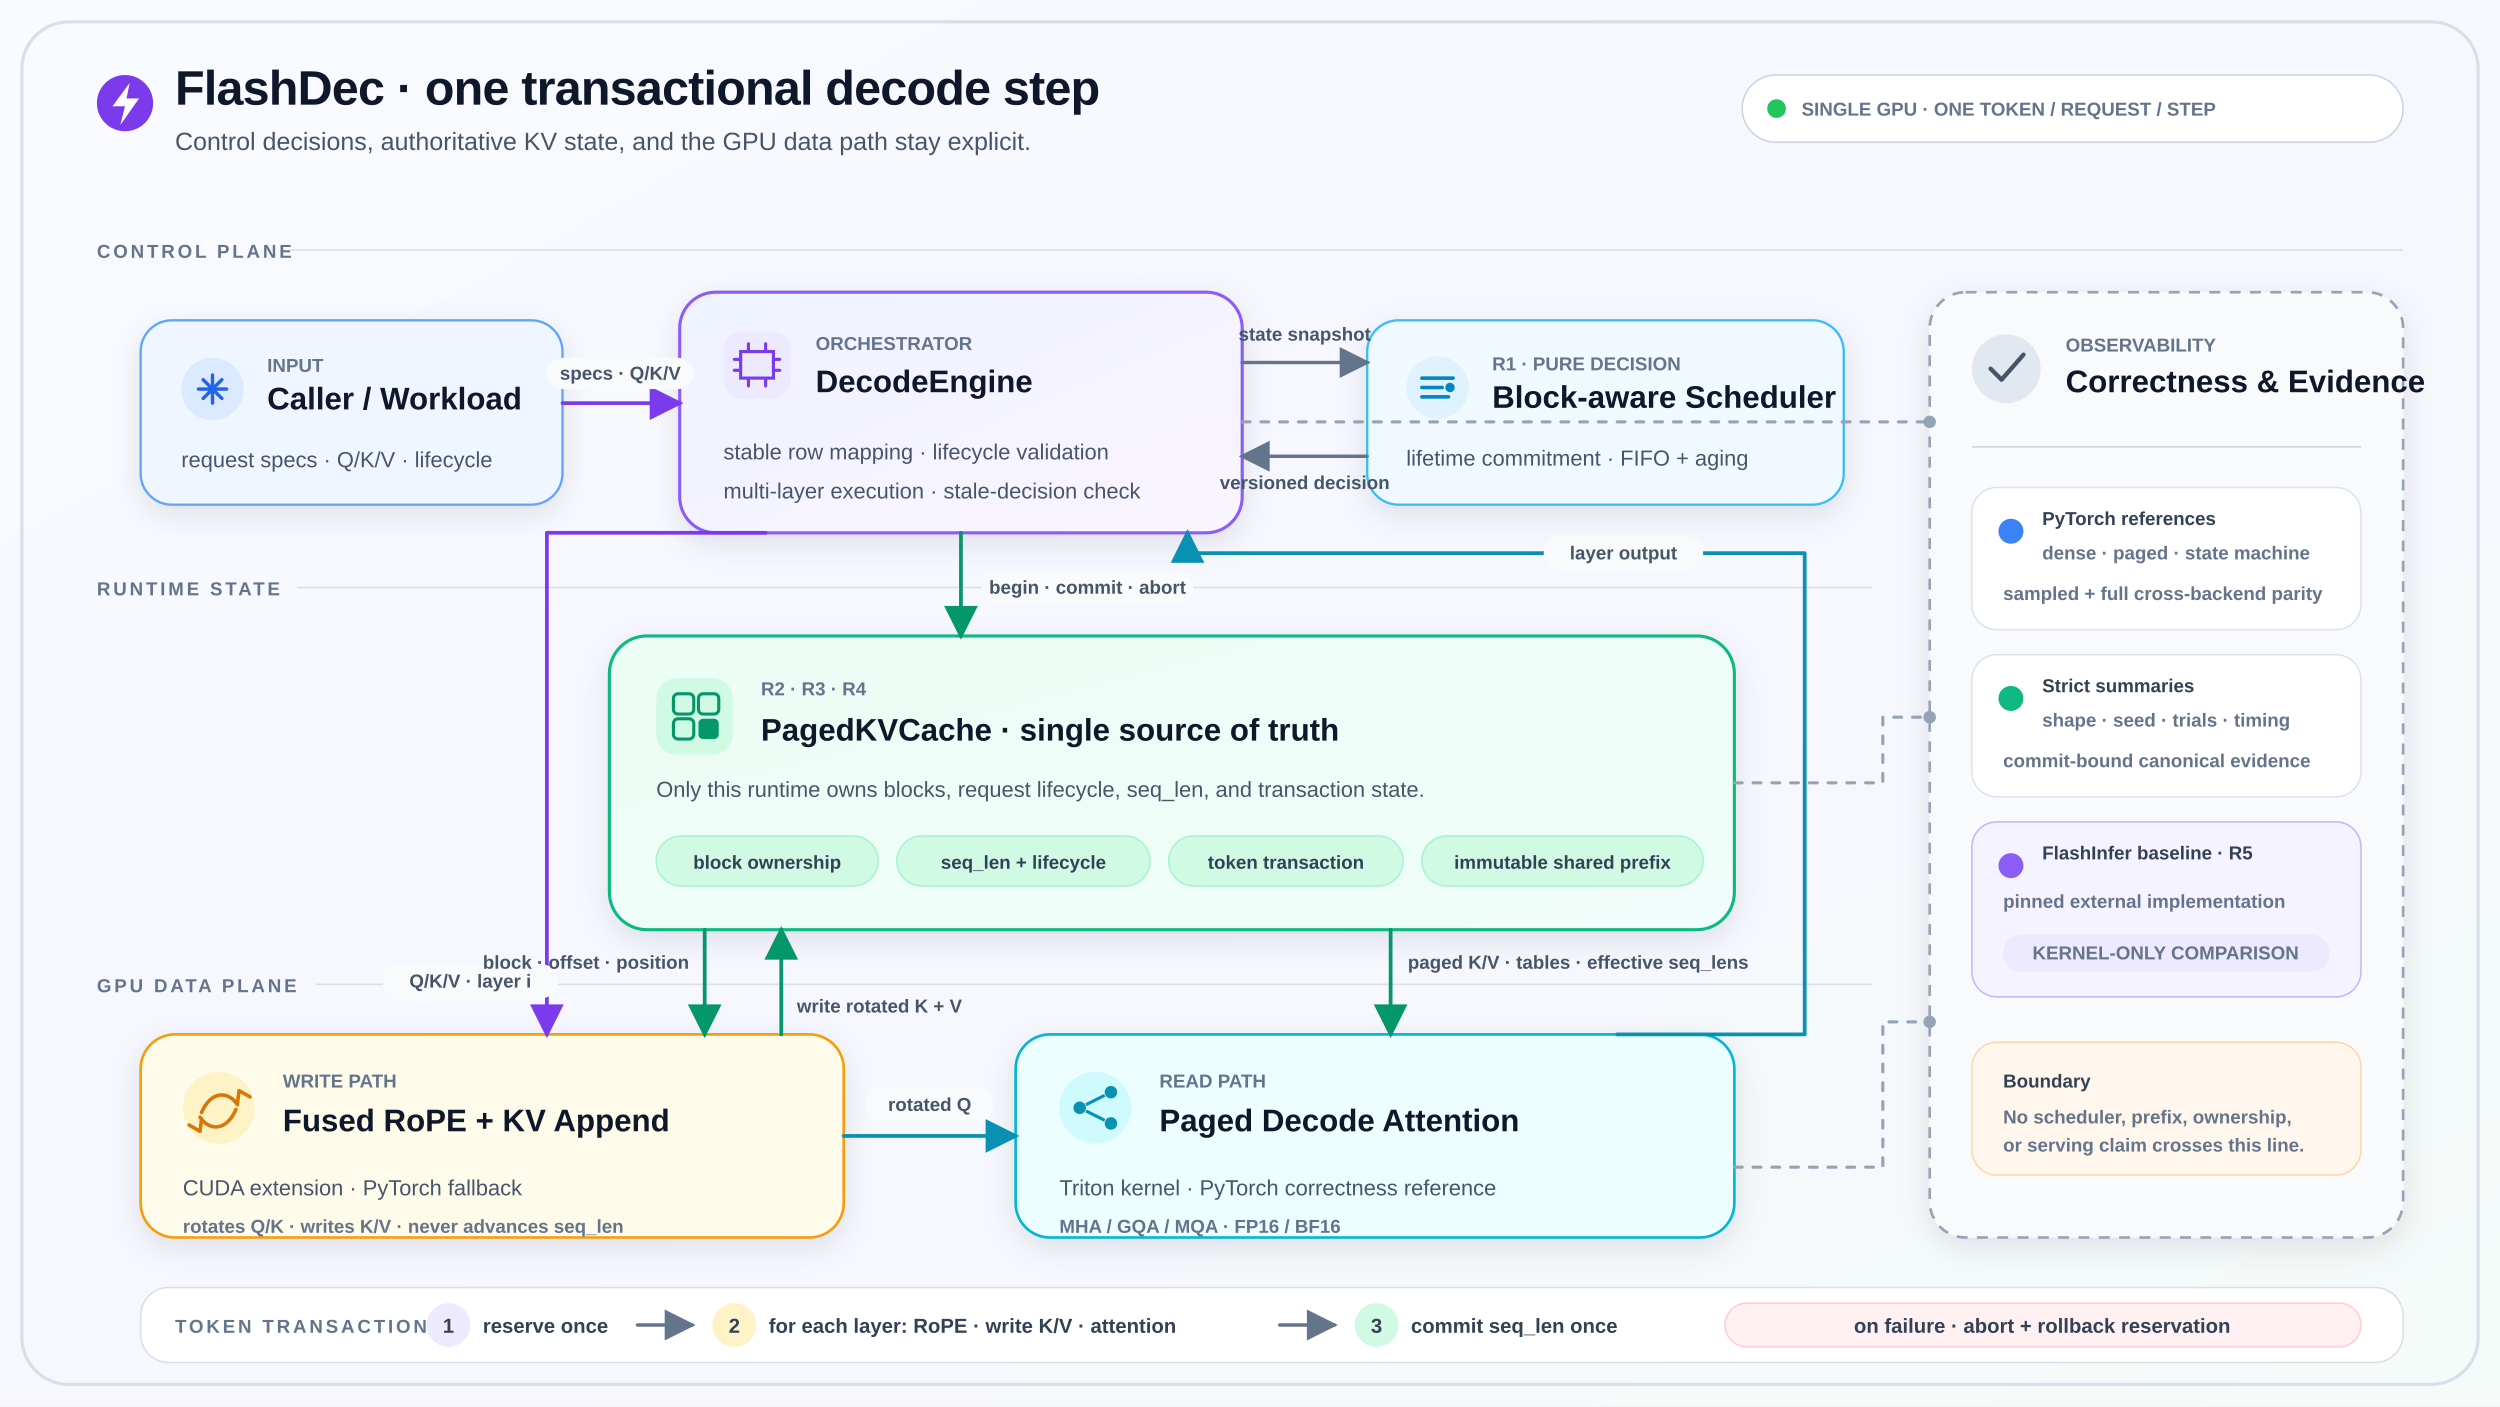
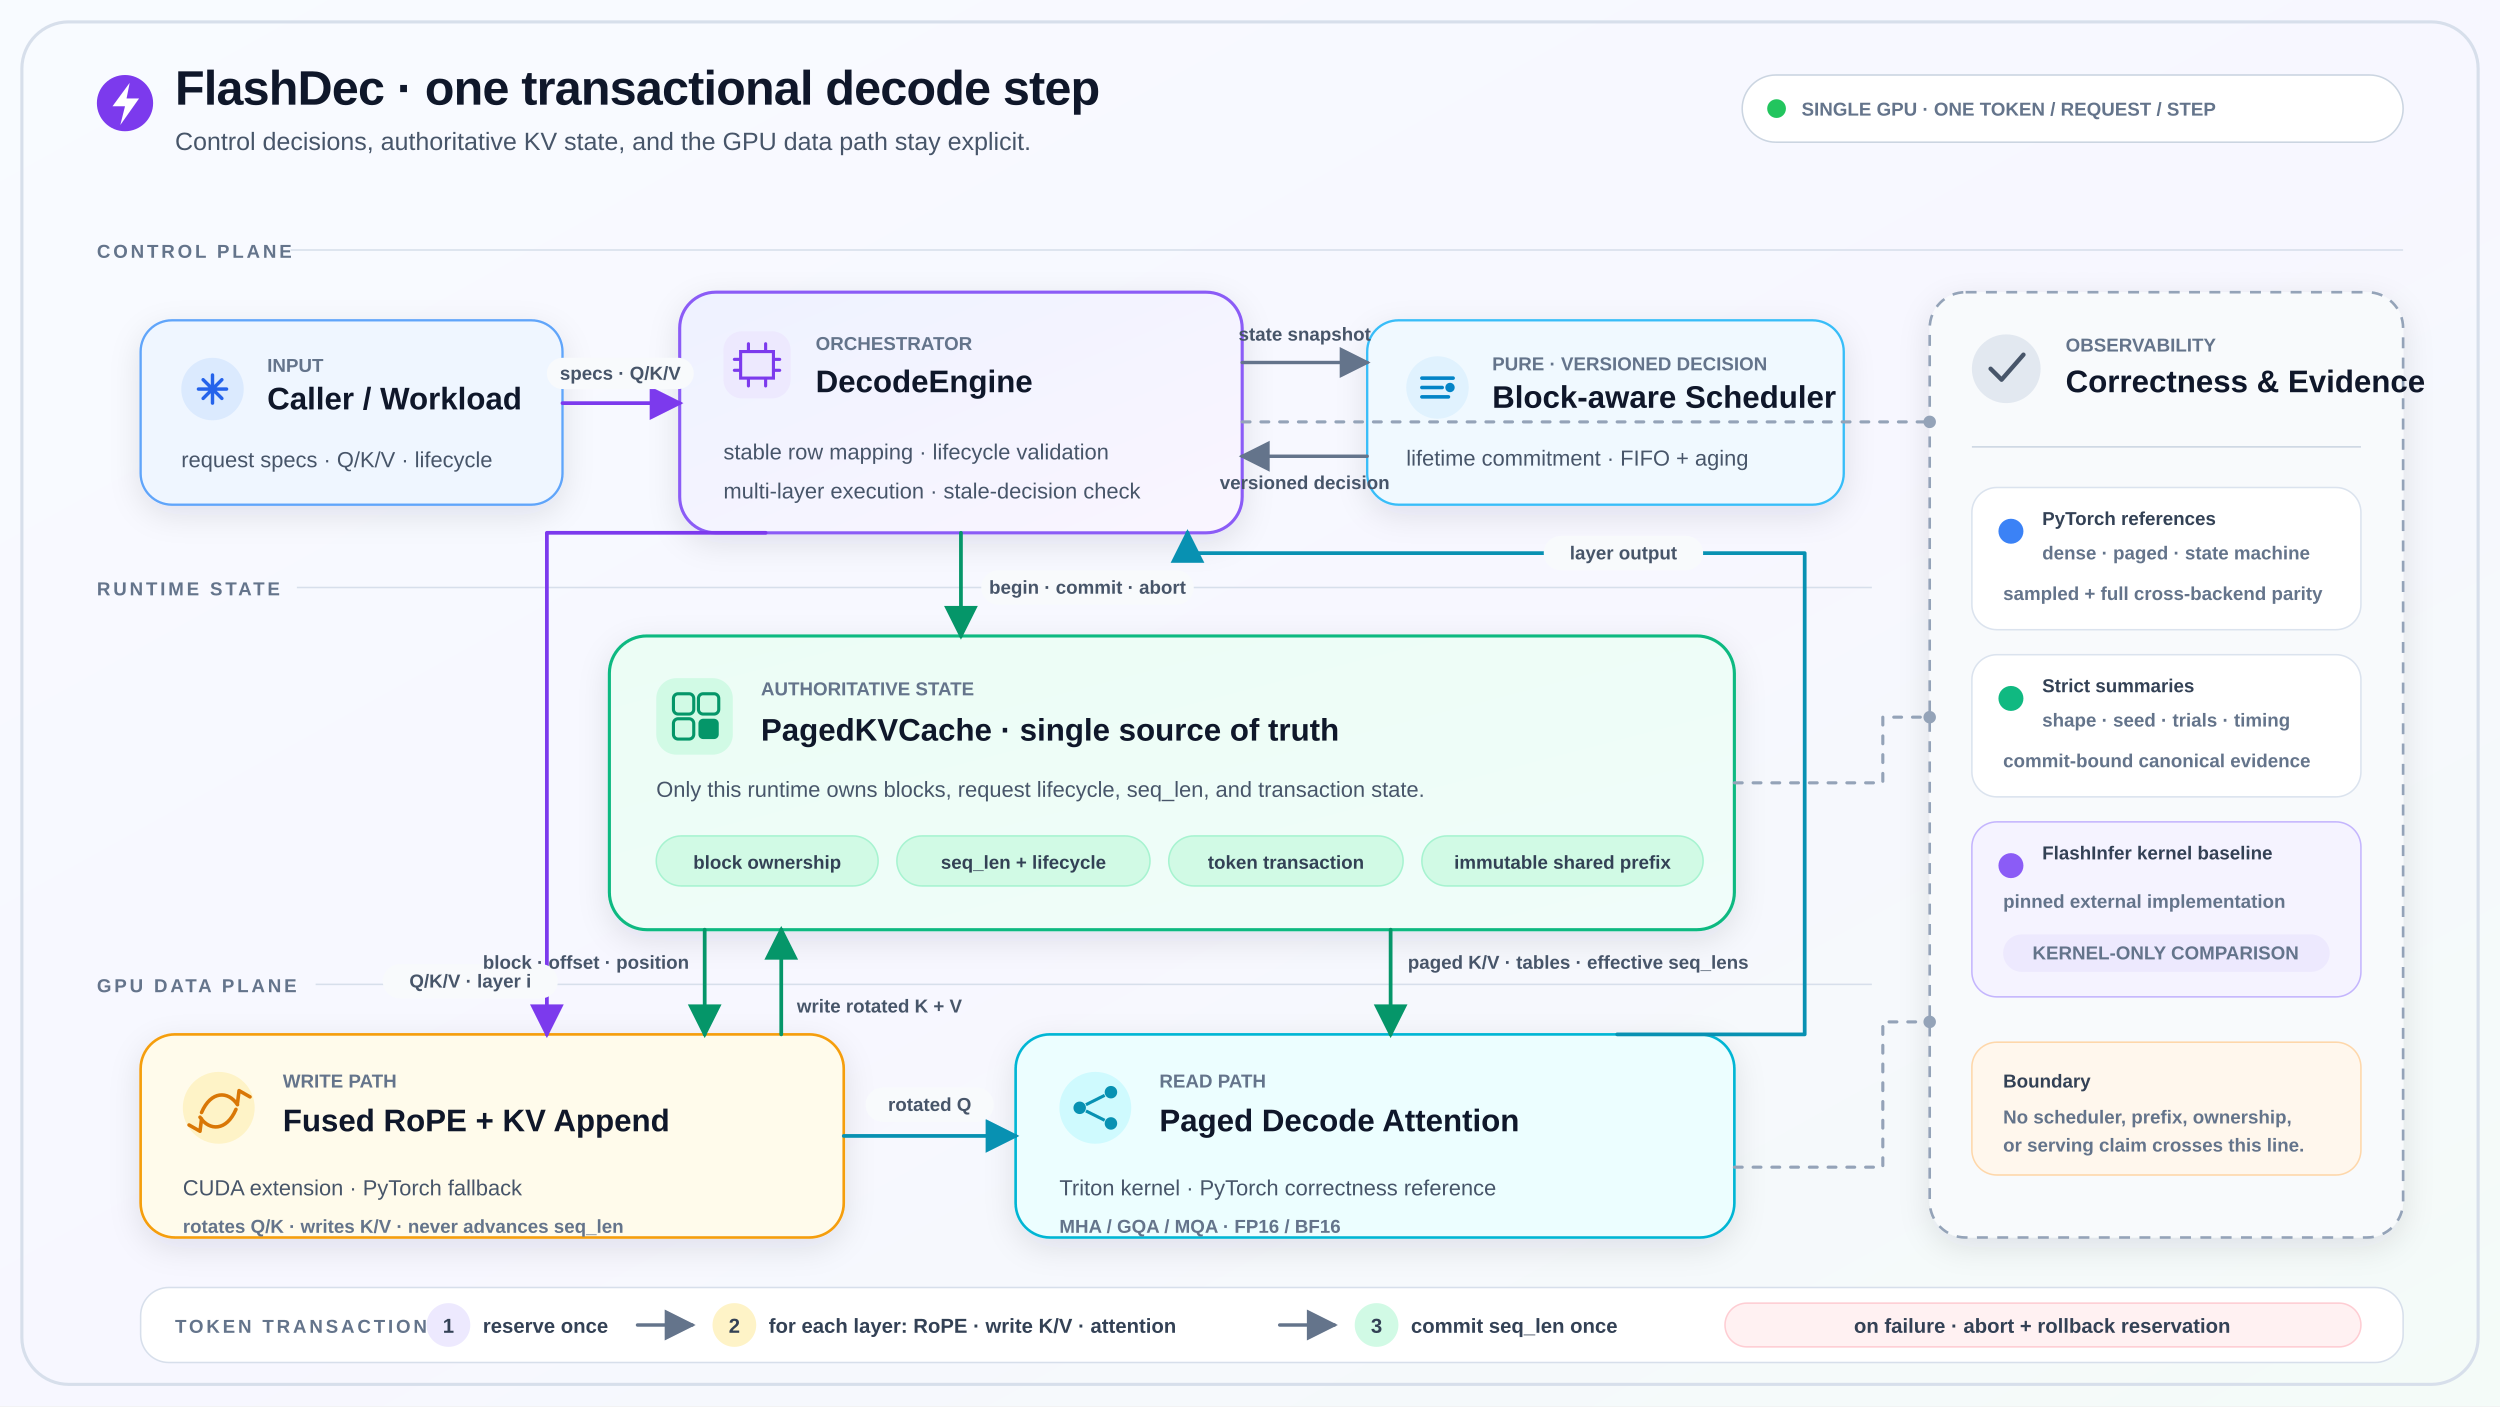
<svg xmlns="http://www.w3.org/2000/svg" width="1600" height="900" viewBox="0 0 1600 900" role="img" aria-labelledby="title desc">
  <defs>
    <linearGradient id="canvas" x1="0" y1="0" x2="1" y2="1">
      <stop offset="0" stop-color="#f8fbff" />
      <stop offset="0.52" stop-color="#f7f7ff" />
      <stop offset="1" stop-color="#f4fbf8" />
    </linearGradient>
    <linearGradient id="engine" x1="0" y1="0" x2="1" y2="1">
      <stop offset="0" stop-color="#eef2ff" />
      <stop offset="1" stop-color="#faf5ff" />
    </linearGradient>
    <linearGradient id="cache" x1="0" y1="0" x2="1" y2="1">
      <stop offset="0" stop-color="#ecfdf5" />
      <stop offset="1" stop-color="#f0fdfa" />
    </linearGradient>
    <filter id="shadow" x="-20%" y="-25%" width="140%" height="160%">
      <feDropShadow dx="0" dy="6" stdDeviation="10" flood-color="#0f172a" flood-opacity="0.10" />
    </filter>
    <marker id="arrow" markerWidth="9" markerHeight="9" refX="8" refY="4.5" orient="auto" markerUnits="strokeWidth">
      <path d="M0 0 9 4.5 0 9Z" fill="#64748b" />
    </marker>
    <marker id="arrow-purple" markerWidth="9" markerHeight="9" refX="8" refY="4.5" orient="auto" markerUnits="strokeWidth">
      <path d="M0 0 9 4.5 0 9Z" fill="#7c3aed" />
    </marker>
    <marker id="arrow-green" markerWidth="9" markerHeight="9" refX="8" refY="4.5" orient="auto" markerUnits="strokeWidth">
      <path d="M0 0 9 4.5 0 9Z" fill="#059669" />
    </marker>
    <marker id="arrow-cyan" markerWidth="9" markerHeight="9" refX="8" refY="4.5" orient="auto" markerUnits="strokeWidth">
      <path d="M0 0 9 4.5 0 9Z" fill="#0891b2" />
    </marker>
    <style>
      text { font-family: Arial, Helvetica, sans-serif; }
      .title { fill: #0f172a; font-size: 31px; font-weight: 750; letter-spacing: -0.5px; }
      .subtitle { fill: #475569; font-size: 16px; font-weight: 500; }
      .lane { fill: #64748b; font-size: 12px; font-weight: 750; letter-spacing: 1.8px; }
      .card-title { fill: #0f172a; font-size: 20px; font-weight: 730; }
      .card-copy { fill: #475569; font-size: 14px; font-weight: 500; }
      .small { fill: #64748b; font-size: 12px; font-weight: 600; }
      .edge-label { fill: #475569; font-size: 12px; font-weight: 650; }
      .chip { fill: #334155; font-size: 12px; font-weight: 650; }
      .step { fill: #334155; font-size: 13px; font-weight: 650; }
-       .milestone { fill: #047857; font-size: 11px; font-weight: 800; letter-spacing: 0.6px; }
      .edge { fill: none; stroke: #64748b; stroke-width: 2.2; stroke-linecap: round; stroke-linejoin: round; }
      .edge-purple { fill: none; stroke: #7c3aed; stroke-width: 2.4; stroke-linecap: round; stroke-linejoin: round; }
      .edge-green { fill: none; stroke: #059669; stroke-width: 2.4; stroke-linecap: round; stroke-linejoin: round; }
      .edge-cyan { fill: none; stroke: #0891b2; stroke-width: 2.4; stroke-linecap: round; stroke-linejoin: round; }
      .evidence-edge { fill: none; stroke: #94a3b8; stroke-width: 2; stroke-dasharray: 5 7; stroke-linecap: round; }
    </style>
  </defs>
  <rect width="1600" height="900" fill="url(#canvas)" />
  <rect x="14" y="14" width="1572" height="872" rx="30" fill="none" stroke="#d7dfeb" stroke-width="2" />
  <g transform="translate(62 48)">
    <circle cx="18" cy="18" r="18" fill="#7c3aed" />
    <path d="M21 5 10 20h8l-3 12 12-17h-8Z" fill="#fff" />
    <text x="50" y="19" class="title">FlashDec · one transactional decode step</text>
    <text x="50" y="48" class="subtitle">Control decisions, authoritative KV state, and the GPU data path stay explicit.</text>
  </g>
  <g transform="translate(1115 48)">
    <rect width="423" height="43" rx="21.5" fill="#ffffff" stroke="#cbd5e1" />
    <circle cx="22" cy="21.5" r="6" fill="#22c55e" />
    <text x="38" y="26" class="small">SINGLE GPU · ONE TOKEN / REQUEST / STEP</text>
  </g>
  <g>
    <text x="62" y="165" class="lane">CONTROL PLANE</text>
    <line x1="186" y1="160" x2="1538" y2="160" stroke="#d7dfeb" />
    <text x="62" y="381" class="lane">RUNTIME STATE</text>
    <line x1="190" y1="376" x2="1198" y2="376" stroke="#d7dfeb" />
    <text x="62" y="635" class="lane">GPU DATA PLANE</text>
    <line x1="202" y1="630" x2="1198" y2="630" stroke="#d7dfeb" />
  </g>
  <g filter="url(#shadow)">
    <rect x="90" y="205" width="270" height="118" rx="20" fill="#eff6ff" stroke="#60a5fa" stroke-width="1.5" />
  </g>
  <g transform="translate(116 229)">
    <circle cx="20" cy="20" r="20" fill="#dbeafe" />
    <path d="M11 20h18M20 11v18M14 14l12 12M26 14 14 26" fill="none" stroke="#2563eb" stroke-width="2.2" stroke-linecap="round" />
    <text x="55" y="9" class="small" fill="#2563eb">INPUT</text>
    <text x="55" y="33" class="card-title">Caller / Workload</text>
    <text x="0" y="70" class="card-copy">request specs · Q/K/V · lifecycle</text>
  </g>
  <g filter="url(#shadow)">
    <rect x="435" y="187" width="360" height="154" rx="23" fill="url(#engine)" stroke="#8b5cf6" stroke-width="2" />
  </g>
  <g transform="translate(463 212)">
    <rect x="0" y="0" width="43" height="43" rx="12" fill="#ede9fe" />
    <path d="M11 13h21v17H11zM16 8v5M27 8v5M16 30v5M27 30v5M7 18h4M7 25h4M32 18h4M32 25h4" fill="none" stroke="#7c3aed" stroke-width="2" stroke-linecap="round" />
    <text x="59" y="12" class="small" fill="#7c3aed">ORCHESTRATOR</text>
    <text x="59" y="39" class="card-title">DecodeEngine</text>
    <text x="0" y="82" class="card-copy">stable row mapping · lifecycle validation</text>
    <text x="0" y="107" class="card-copy">multi-layer execution · stale-decision check</text>
  </g>
  <g filter="url(#shadow)">
    <rect x="875" y="205" width="305" height="118" rx="20" fill="#f0f9ff" stroke="#38bdf8" stroke-width="1.5" />
  </g>
  <g transform="translate(900 228)">
    <circle cx="20" cy="20" r="20" fill="#e0f2fe" />
    <path d="M10 14h20M10 20h13M10 26h17" fill="none" stroke="#0284c7" stroke-width="2.3" stroke-linecap="round" />
    <circle cx="28" cy="20" r="3" fill="#0284c7" />
-     <text x="55" y="9" class="small" fill="#0284c7">R1 · PURE DECISION</text>
+     <text x="55" y="9" class="small" fill="#0284c7">PURE · VERSIONED DECISION</text>
    <text x="55" y="33" class="card-title">Block-aware Scheduler</text>
    <text x="0" y="70" class="card-copy">lifetime commitment · FIFO + aging</text>
  </g>
  <path d="M360 258H435" class="edge-purple" marker-end="url(#arrow-purple)" />
  <rect x="350" y="229" width="94" height="20" rx="10" fill="#f8fafc" />
  <text x="397" y="243" text-anchor="middle" class="edge-label">specs · Q/K/V</text>
  <path d="M795 232H875" class="edge" marker-end="url(#arrow)" />
  <text x="835" y="218" text-anchor="middle" class="edge-label">state snapshot</text>
  <path d="M875 292H795" class="edge" marker-end="url(#arrow)" />
  <text x="835" y="313" text-anchor="middle" class="edge-label">versioned decision</text>
  <g filter="url(#shadow)">
    <rect x="390" y="407" width="720" height="188" rx="24" fill="url(#cache)" stroke="#10b981" stroke-width="2" />
  </g>
  <g transform="translate(420 432)">
    <g>
      <rect x="0" y="2" width="49" height="49" rx="13" fill="#d1fae5" />
      <rect x="11" y="12" width="13" height="13" rx="3" fill="none" stroke="#059669" stroke-width="2" />
      <rect x="27" y="12" width="13" height="13" rx="3" fill="none" stroke="#059669" stroke-width="2" />
      <rect x="11" y="28" width="13" height="13" rx="3" fill="none" stroke="#059669" stroke-width="2" />
      <rect x="27" y="28" width="13" height="13" rx="3" fill="#059669" />
    </g>
-     <text x="67" y="13" class="small" fill="#047857">R2 · R3 · R4</text>
+     <text x="67" y="13" class="small" fill="#047857">AUTHORITATIVE STATE</text>
    <text x="67" y="42" class="card-title">PagedKVCache · single source of truth</text>
    <text x="0" y="78" class="card-copy">Only this runtime owns blocks, request lifecycle, seq_len, and transaction state.</text>
    <g transform="translate(0 103)">
      <rect width="142" height="32" rx="16" fill="#d1fae5" stroke="#a7f3d0" />
      <text x="71" y="21" text-anchor="middle" class="chip">block ownership</text>
      <rect x="154" width="162" height="32" rx="16" fill="#d1fae5" stroke="#a7f3d0" />
      <text x="235" y="21" text-anchor="middle" class="chip">seq_len + lifecycle</text>
      <rect x="328" width="150" height="32" rx="16" fill="#d1fae5" stroke="#a7f3d0" />
      <text x="403" y="21" text-anchor="middle" class="chip">token transaction</text>
      <rect x="490" width="180" height="32" rx="16" fill="#d1fae5" stroke="#a7f3d0" />
      <text x="580" y="21" text-anchor="middle" class="chip">immutable shared prefix</text>
    </g>
  </g>
  <path d="M615 341V407" class="edge-green" marker-end="url(#arrow-green)" />
  <rect x="628" y="365" width="136" height="22" rx="11" fill="#f8fafc" />
  <text x="696" y="380" text-anchor="middle" class="edge-label">begin · commit · abort</text>
  <g filter="url(#shadow)">
    <rect x="90" y="662" width="450" height="130" rx="22" fill="#fffbeb" stroke="#f59e0b" stroke-width="1.7" />
  </g>
  <g transform="translate(117 686)">
    <circle cx="23" cy="23" r="23" fill="#fef3c7" />
    <path d="M12 26c6-14 17-14 23-5M35 20l1-8 7 4M34 24c-6 14-17 14-23 5M12 30l-1 8-7-4" fill="none" stroke="#d97706" stroke-width="2.3" stroke-linecap="round" stroke-linejoin="round" />
    <text x="64" y="10" class="small" fill="#b45309">WRITE PATH</text>
    <text x="64" y="38" class="card-title">Fused RoPE + KV Append</text>
    <text x="0" y="79" class="card-copy">CUDA extension · PyTorch fallback</text>
    <text x="0" y="103" class="small">rotates Q/K · writes K/V · never advances seq_len</text>
  </g>
  <g filter="url(#shadow)">
    <rect x="650" y="662" width="460" height="130" rx="22" fill="#ecfeff" stroke="#06b6d4" stroke-width="1.7" />
  </g>
  <g transform="translate(678 686)">
    <circle cx="23" cy="23" r="23" fill="#cffafe" />
    <circle cx="13" cy="23" r="4" fill="#0891b2" />
    <circle cx="33" cy="13" r="4" fill="#0891b2" />
    <circle cx="33" cy="33" r="4" fill="#0891b2" />
    <path d="M17 21 29 15M17 25l12 6" stroke="#0891b2" stroke-width="2" />
    <text x="64" y="10" class="small" fill="#0e7490">READ PATH</text>
    <text x="64" y="38" class="card-title">Paged Decode Attention</text>
    <text x="0" y="79" class="card-copy">Triton kernel · PyTorch correctness reference</text>
    <text x="0" y="103" class="small">MHA / GQA / MQA · FP16 / BF16</text>
  </g>
  <path d="M490 341H350V662" class="edge-purple" marker-end="url(#arrow-purple)" />
  <rect x="245" y="617" width="112" height="22" rx="11" fill="#f8fafc" />
  <text x="301" y="632" text-anchor="middle" class="edge-label">Q/K/V · layer i</text>
  <path d="M451 595V662" class="edge-green" marker-end="url(#arrow-green)" />
  <text x="441" y="620" text-anchor="end" class="edge-label">block · offset · position</text>
  <path d="M500 662V595" class="edge-green" marker-end="url(#arrow-green)" />
  <text x="510" y="648" class="edge-label">write rotated K + V</text>
  <path d="M540 727H650" class="edge-cyan" marker-end="url(#arrow-cyan)" />
  <rect x="554" y="696" width="82" height="22" rx="11" fill="#f8fafc" />
  <text x="595" y="711" text-anchor="middle" class="edge-label">rotated Q</text>
  <path d="M890 595V662" class="edge-green" marker-end="url(#arrow-green)" />
  <text x="901" y="620" class="edge-label">paged K/V · tables · effective seq_lens</text>
  <path d="M1035 662H1155V354H760V341" class="edge-cyan" marker-end="url(#arrow-cyan)" />
  <rect x="988" y="343" width="102" height="22" rx="11" fill="#f8fafc" />
  <text x="1039" y="358" text-anchor="middle" class="edge-label">layer output</text>
  <g filter="url(#shadow)">
    <rect x="1235" y="187" width="303" height="605" rx="23" fill="#f8fafc" stroke="#94a3b8" stroke-width="1.7" stroke-dasharray="7 6" />
  </g>
  <g transform="translate(1262 214)">
    <circle cx="22" cy="22" r="22" fill="#e2e8f0" />
    <path d="m12 22 7 7 14-16" fill="none" stroke="#475569" stroke-width="2.8" stroke-linecap="round" stroke-linejoin="round" />
    <text x="60" y="11" class="small">OBSERVABILITY</text>
    <text x="60" y="37" class="card-title">Correctness &amp; Evidence</text>
    <line x1="0" y1="72" x2="249" y2="72" stroke="#cbd5e1" />
    <g transform="translate(0 98)">
      <rect width="249" height="91" rx="16" fill="#fff" stroke="#dbe3ee" />
      <circle cx="25" cy="28" r="8" fill="#3b82f6" />
      <text x="45" y="24" class="chip">PyTorch references</text>
      <text x="45" y="46" class="small">dense · paged · state machine</text>
      <text x="20" y="72" class="small">sampled + full cross-backend parity</text>
    </g>
    <g transform="translate(0 205)">
      <rect width="249" height="91" rx="16" fill="#fff" stroke="#dbe3ee" />
      <circle cx="25" cy="28" r="8" fill="#10b981" />
      <text x="45" y="24" class="chip">Strict summaries</text>
      <text x="45" y="46" class="small">shape · seed · trials · timing</text>
      <text x="20" y="72" class="small">commit-bound canonical evidence</text>
    </g>
    <g transform="translate(0 312)">
      <rect width="249" height="112" rx="16" fill="#f5f3ff" stroke="#c4b5fd" />
      <circle cx="25" cy="28" r="8" fill="#8b5cf6" />
-       <text x="45" y="24" class="chip">FlashInfer baseline · R5</text>
+       <text x="45" y="24" class="chip">FlashInfer kernel baseline</text>
      <text x="20" y="55" class="small">pinned external implementation</text>
      <rect x="20" y="72" width="209" height="24" rx="12" fill="#ede9fe" />
      <text x="124" y="88" text-anchor="middle" class="small" fill="#6d28d9">KERNEL-ONLY COMPARISON</text>
    </g>
    <g transform="translate(0 453)">
      <rect width="249" height="85" rx="16" fill="#fff7ed" stroke="#fed7aa" />
      <text x="20" y="29" class="chip">Boundary</text>
      <text x="20" y="52" class="small">No scheduler, prefix, ownership,</text>
      <text x="20" y="70" class="small">or serving claim crosses this line.</text>
    </g>
  </g>
  <path d="M795 270H1235" class="evidence-edge" />
  <path d="M1110 501H1205V459H1235" class="evidence-edge" />
  <path d="M1110 747H1205V654H1235" class="evidence-edge" />
  <circle cx="1235" cy="270" r="4" fill="#94a3b8" />
  <circle cx="1235" cy="459" r="4" fill="#94a3b8" />
  <circle cx="1235" cy="654" r="4" fill="#94a3b8" />
  <g transform="translate(90 824)">
    <rect width="1448" height="48" rx="18" fill="#ffffff" stroke="#d7dfeb" />
    <text x="22" y="29" class="lane" fill="#7c3aed">TOKEN TRANSACTION</text>
    <circle cx="197" cy="24" r="14" fill="#ede9fe" />
    <text x="197" y="29" text-anchor="middle" class="step" fill="#6d28d9">1</text>
    <text x="219" y="29" class="step">reserve once</text>
    <path d="M318 24h35" class="edge" marker-end="url(#arrow)" />
    <circle cx="380" cy="24" r="14" fill="#fef3c7" />
    <text x="380" y="29" text-anchor="middle" class="step" fill="#b45309">2</text>
    <text x="402" y="29" class="step">for each layer: RoPE · write K/V · attention</text>
    <path d="M729 24h35" class="edge" marker-end="url(#arrow)" />
    <circle cx="791" cy="24" r="14" fill="#d1fae5" />
    <text x="791" y="29" text-anchor="middle" class="step" fill="#047857">3</text>
    <text x="813" y="29" class="step">commit seq_len once</text>
    <rect x="1014" y="10" width="407" height="28" rx="14" fill="#fff1f2" stroke="#fecdd3" />
    <text x="1217" y="29" text-anchor="middle" class="step" fill="#be123c">on failure · abort + rollback reservation</text>
  </g>
</svg>
